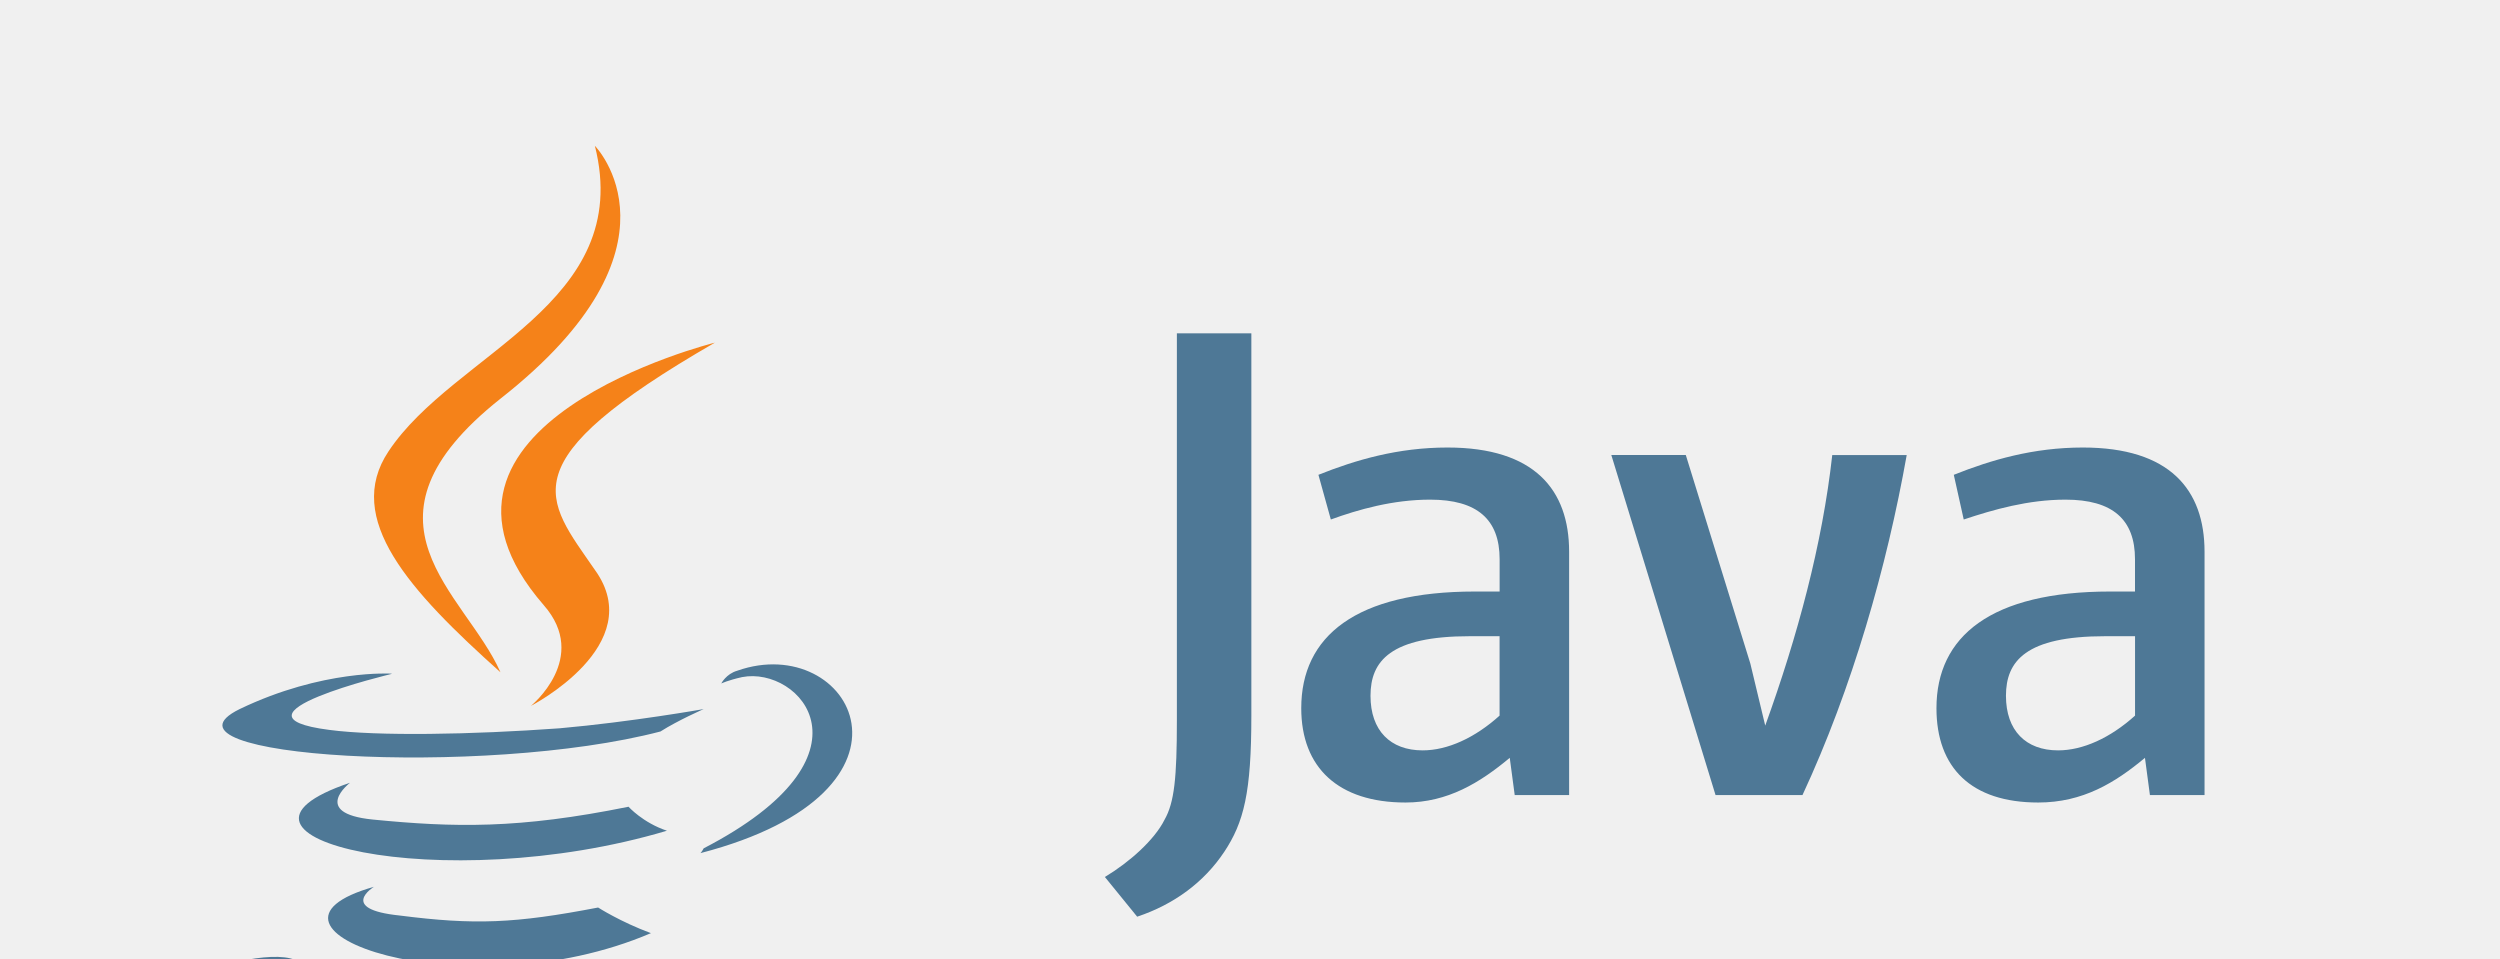
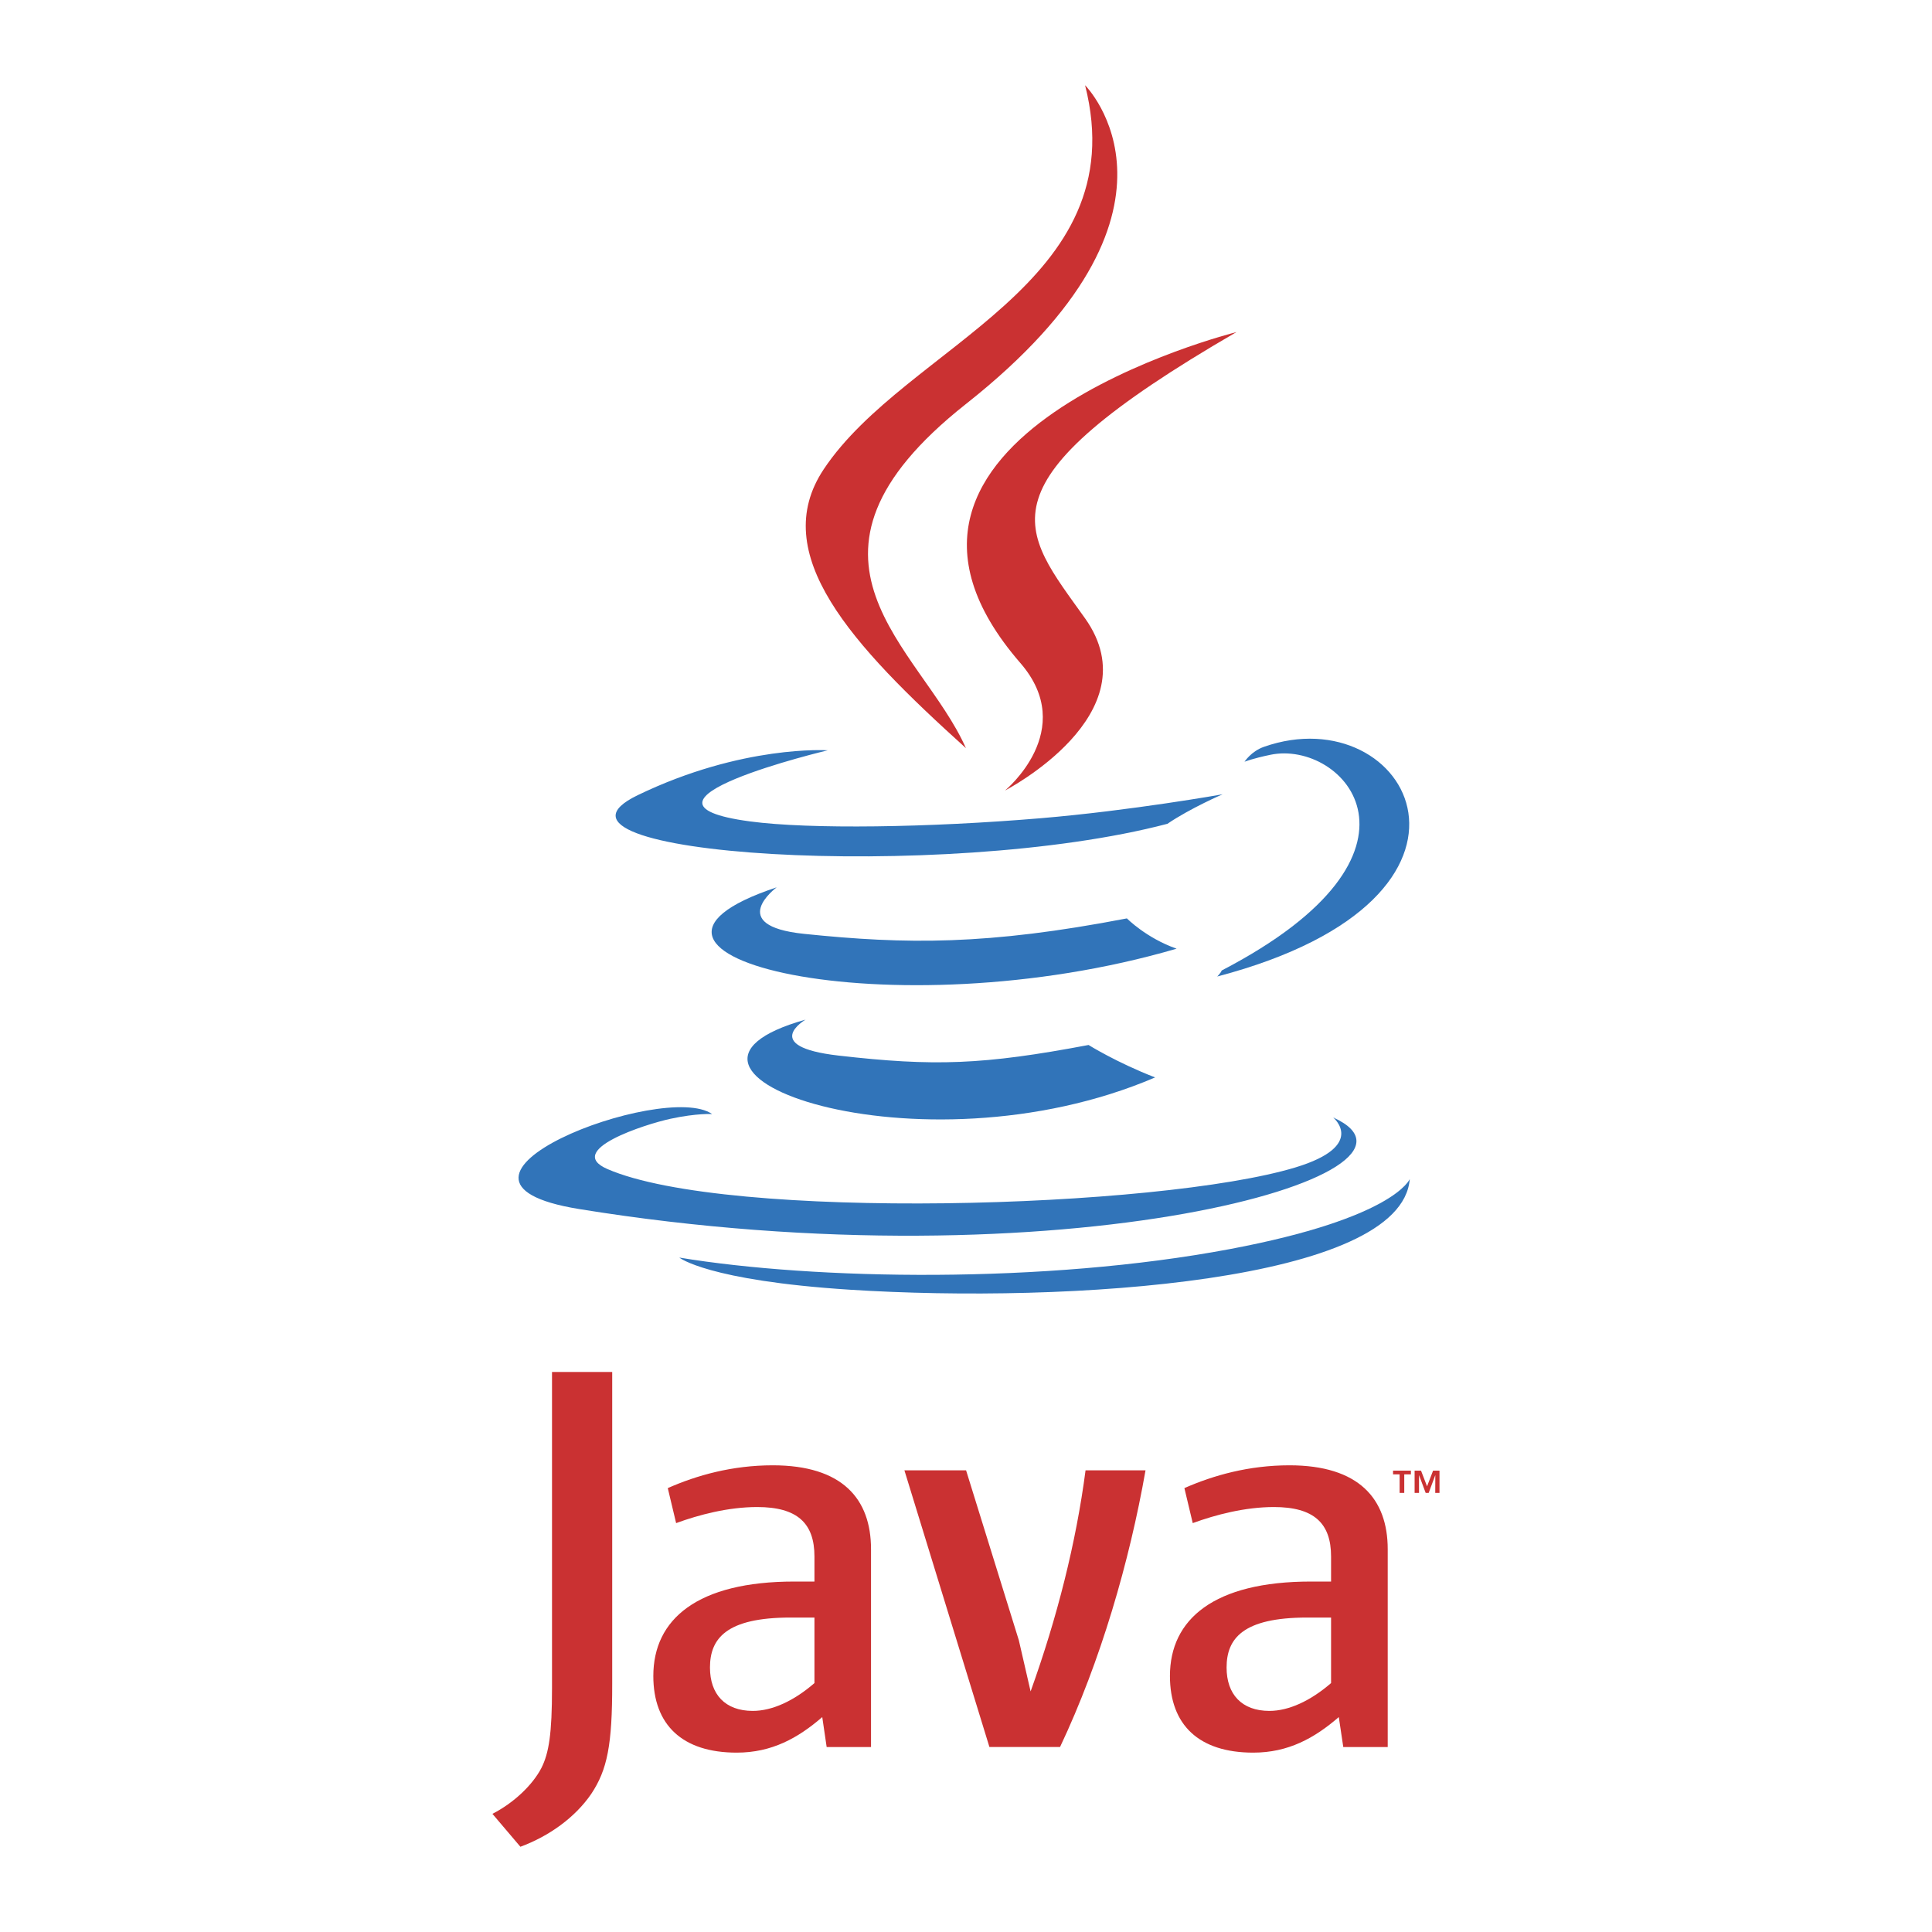
- <svg xmlns="http://www.w3.org/2000/svg" width="120" height="46">
-   <path d="M17.956 42.562s-1.767 1.075 1.23 1.383c3.6.46 5.53.384 9.524-.384 0 0 1.075.69 2.535 1.23-8.987 3.84-20.354-.23-13.288-2.227zm-1.152-4.992s-1.92 1.46 1.075 1.767c3.917.384 7 .46 12.29-.614 0 0 .69.768 1.843 1.152-10.83 3.226-22.966.307-15.208-2.304zm21.2 8.756s1.306 1.075-1.46 1.92c-5.146 1.536-21.583 1.997-26.192 0-1.613-.69 1.46-1.7 2.458-1.843 1-.23 1.536-.23 1.536-.23-1.766-1.23-11.752 2.535-5.07 3.6 18.357 2.995 33.488-1.306 28.726-3.456zM18.8 32.347s-8.372 1.997-2.996 2.688c2.304.307 6.836.23 11.06-.077 3.456-.307 6.913-.922 6.913-.922s-1.23.538-2.074 1.075c-8.526 2.227-24.886 1.23-20.2-1.075 3.994-1.92 7.297-1.7 7.297-1.7zm14.978 8.372c8.602-4.455 4.608-8.756 1.843-8.218-.69.154-1 .307-1 .307s.23-.46.768-.614c5.453-1.92 9.755 5.76-1.767 8.756 0 0 .077-.077.154-.23zM19.646 52.854c8.295.538 20.97-.307 21.276-4.224 0 0-.614 1.536-6.836 2.688-7.066 1.306-15.822 1.152-20.97.307 0 0 1.075.922 6.53 1.23z" fill="#4e7896" />
-   <path d="M28.555 7s4.762 4.84-4.532 12.136c-7.45 5.914-1.7 9.294 0 13.134-4.378-3.917-7.527-7.373-5.377-10.6 3.15-4.762 11.828-7.066 9.908-14.67zm-2.458 22.044c2.227 2.535-.615 4.84-.615 4.84s5.684-2.92 3.072-6.53c-2.38-3.456-4.224-5.146 5.76-10.907 0 0-15.746 3.917-8.218 12.596z" fill="#f58219" />
-   <path d="M75.318 38.162V26.485c0-2.98-1.668-5.004-5.838-5.004-2.383 0-4.41.596-6.196 1.31l.596 2.145c1.31-.477 2.98-.953 4.766-.953 2.264 0 3.336.953 3.336 2.86v1.55H70.8c-5.72 0-8.34 2.145-8.34 5.6 0 2.86 1.787 4.528 5.004 4.528 2.026 0 3.575-.953 5.004-2.145l.238 1.787h2.62zM71.98 34.35c-1.19 1.072-2.502 1.668-3.694 1.668-1.55 0-2.502-.953-2.502-2.62s.953-2.86 4.766-2.86h1.43v3.813zm14.536 3.813h-4.17L77.343 21.84h3.575l3.098 10.01.715 2.98c1.55-4.29 2.74-8.698 3.217-12.987h3.574c-.953 5.362-2.62 11.2-5.004 16.323zm19.302 0V26.485c0-2.98-1.668-5.004-5.84-5.004-2.383 0-4.408.596-6.196 1.31l.477 2.145c1.43-.477 3.098-.953 4.885-.953 2.264 0 3.336.953 3.336 2.86v1.55h-1.19c-5.72 0-8.34 2.145-8.34 5.6 0 2.86 1.668 4.528 4.885 4.528 2.145 0 3.694-.953 5.123-2.145l.238 1.787h2.62zm-3.336-3.813c-1.19 1.072-2.502 1.668-3.694 1.668-1.55 0-2.502-.953-2.502-2.62s.953-2.86 4.766-2.86h1.43v3.813zm-43.728 6.553c-.953 1.43-2.383 2.502-4.17 3.098l-1.55-1.906c1.192-.715 2.383-1.787 2.86-2.74.477-.834.596-2.026.596-4.766V16h3.575v18.35c0 3.694-.358 5.123-1.31 6.553z" fill="#4e7896" />
+ <svg xmlns="http://www.w3.org/2000/svg" version="1.1" id="Layer_1" x="0px" y="0px" viewBox="0 0 2500 2500" style="enable-background:new 0 0 2500 2500;" xml:space="preserve">
+   <style type="text/css">
+ 	.st0{fill-rule:evenodd;clip-rule:evenodd;fill:#FFFFFF;}
+ 	.st1{fill-rule:evenodd;clip-rule:evenodd;fill:#3174B9;}
+ 	.st2{fill-rule:evenodd;clip-rule:evenodd;fill:#CA3132;}
+ </style>
+   <g>
+     <path class="st0" d="M0,0h2500v2500H0V0z" />
+     <path class="st1" d="M1042.4,1319.4c0,0-59.7,34.7,42.5,46.5c123.9,14.2,187.2,12.1,323.7-13.7c0,0,35.9,22.5,86.1,42   C1188.7,1525.3,802,1386.6,1042.4,1319.4z M1005,1148.2c0,0-67,49.6,35.4,60.2c132.4,13.7,236.9,14.8,417.8-20   c0,0,25,25.4,64.3,39.2C1152.4,1335.8,740.2,1236.1,1005,1148.2z" />
+     <path class="st2" d="M1320.3,857.9c75.5,86.9-19.8,165-19.8,165S1492,924,1404.1,800.2c-82.1-115.4-145.1-172.8,195.9-370.5   C1599.9,429.7,1064.7,563.3,1320.3,857.9z" />
+     <path class="st1" d="M1725.1,1446c0,0,44.2,36.4-48.7,64.6c-176.6,53.5-735.3,69.6-890.5,2.1c-55.7-24.3,48.8-57.9,81.7-65   c34.3-7.4,53.9-6.1,53.9-6.1c-62-43.7-401,85.8-172.1,122.9C1373.4,1665.8,1886.9,1519,1725.1,1446L1725.1,1446z M1071.1,970.9   c0,0-284.1,67.5-100.6,92c77.5,10.4,231.9,8,375.9-4.1c117.6-9.9,235.7-31,235.7-31s-41.4,17.8-71.5,38.2   c-288.6,75.9-846,40.6-685.5-37C960.8,963.4,1071.1,970.9,1071.1,970.9L1071.1,970.9z M1580.9,1255.8   c293.3-152.4,157.7-298.9,63-279.1c-23.2,4.8-33.5,9-33.5,9s8.6-13.5,25.1-19.3c187.3-65.8,331.3,194.2-60.4,297.2   C1575,1263.5,1579.5,1259.4,1580.9,1255.8z" />
+     <path class="st2" d="M1404.1,110.3c0,0,162.4,162.5-154.1,412.4c-253.8,200.5-57.9,314.8-0.1,445.4   c-148.2-133.7-256.9-251.4-184-360.9C1173,446.4,1469.6,368.4,1404.1,110.3L1404.1,110.3z" />
+     <path class="st1" d="M1100,1668.9c281.5,18,713.9-10,724.2-143.2c0,0-19.7,50.5-232.7,90.6c-240.3,45.2-536.8,40-712.5,11   C878.9,1627.2,915,1657,1100,1668.9z" />
+     <path class="st2" d="M1811.2,1907.8h-8.6v-4.8h23.1v4.8h-8.6v24h-6V1907.8z M1857.3,1909h-0.1l-8.5,22.8h-3.9l-8.5-22.8h-0.1v22.8   h-5.7V1903h8.3l7.8,20.3l7.8-20.3h8.3v28.8h-5.5L1857.3,1909L1857.3,1909L1857.3,1909z M1053.9,2177.9c-26.5,23-54.6,36-79.8,36   c-35.9,0-55.4-21.6-55.4-56.1c0-37.4,20.9-64.7,104.3-64.7h30.9L1053.9,2177.9L1053.9,2177.9z M1127.1,2260.6v-255.9   c0-65.4-37.3-108.6-127.2-108.6c-52.5,0-98.5,13-135.8,29.5l10.8,45.3c29.5-10.8,67.5-20.8,104.9-20.8c51.8,0,74.1,20.8,74.1,64   v32.4H1028c-125.8,0-182.6,48.8-182.6,122.2c0,63.2,37.4,99.2,107.9,99.2c45.3,0,79.1-18.7,110.7-46l5.7,38.8H1127.1z    M1371.7,2260.6h-91.4l-110-358h79.8l68.3,220l15.2,66.1c34.4-95.6,58.9-192.7,71.1-286.1h77.6   C1461.6,2020.5,1424.1,2149.9,1371.7,2260.6z M1722.4,2177.9c-26.6,23-54.7,36-79.8,36c-35.9,0-55.4-21.6-55.4-56.1   c0-37.4,20.9-64.7,104.3-64.7h30.9V2177.9z M1795.7,2260.6v-255.9c0-65.4-37.4-108.6-127.2-108.6c-52.5,0-98.5,13-135.9,29.5   l10.8,45.3c29.5-10.8,67.6-20.8,105-20.8c51.7,0,74,20.8,74,64v32.4h-25.9c-125.8,0-182.6,48.8-182.6,122.2   c0,63.2,37.3,99.2,107.8,99.2c45.3,0,79.1-18.7,110.7-46l5.8,38.8H1795.7z M765,2321.4c-20.9,30.5-54.7,54.7-91.6,68.3l-36.2-42.6   c28.1-14.4,52.2-37.7,63.4-59.4c9.7-19.3,13.7-44.2,13.7-103.7v-408.7h77.9v403.1C792.3,2257.9,785.9,2290.1,765,2321.4z" />
+   </g>
</svg>
